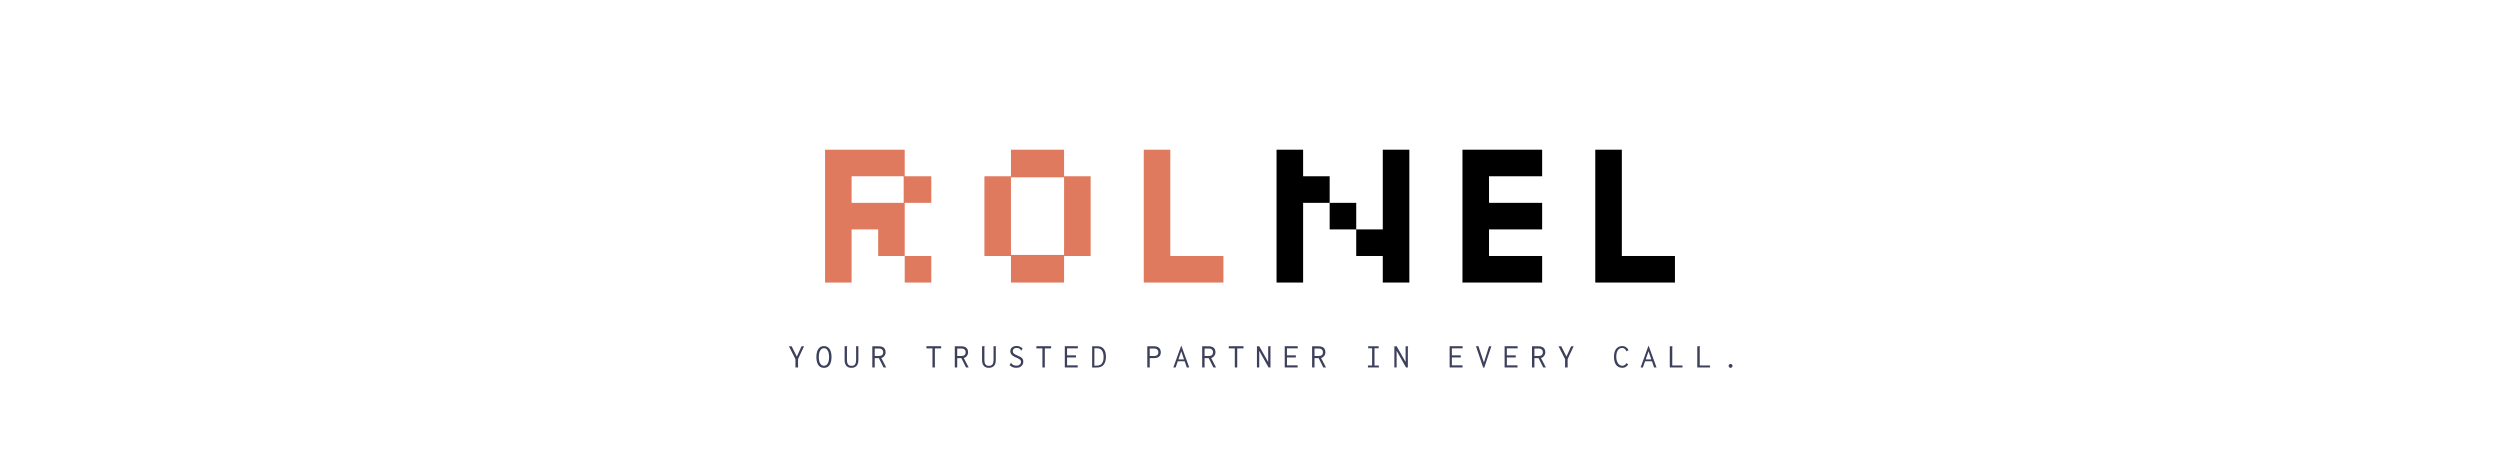
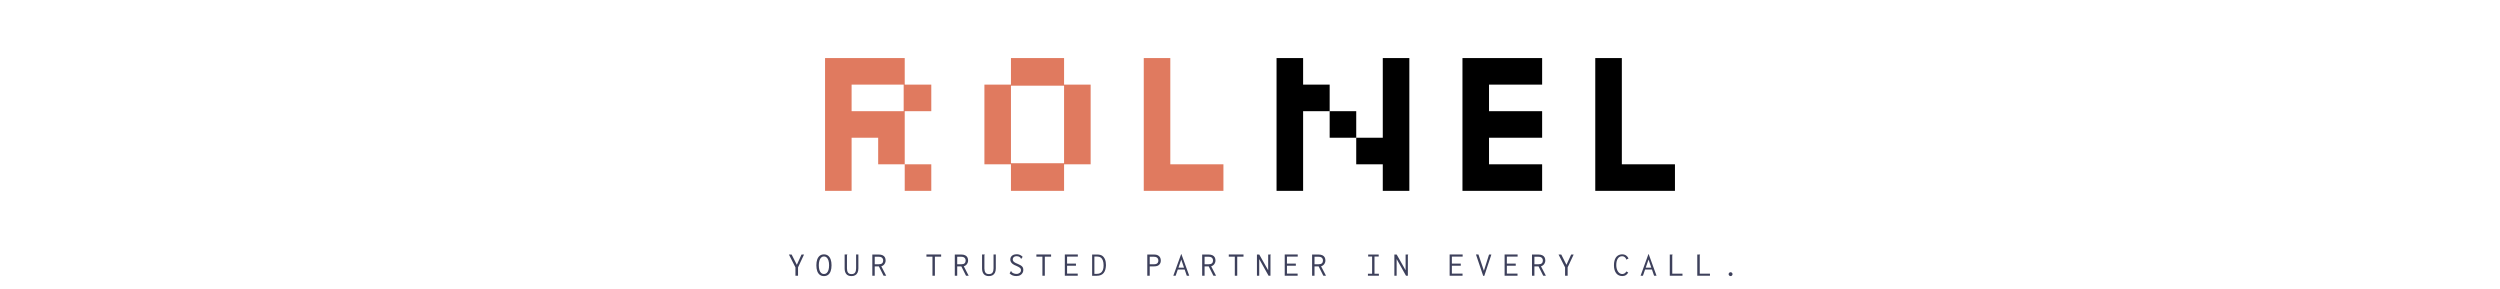
- <svg xmlns="http://www.w3.org/2000/svg" width="159px" height="30px" viewBox="0 0 754 87" version="1.1">
-   <g id="surface1">
-     <path style=" stroke:none;fill-rule:nonzero;fill:rgb(87.843%,47.843%,37.255%);fill-opacity:1;" d="M 256.844 57.586 L 248.836 57.586 L 248.836 17.52 L 272.863 17.52 L 272.863 25.531 L 280.875 25.531 L 280.875 33.547 L 272.863 33.547 L 272.863 49.574 L 280.875 49.574 L 280.875 57.586 L 272.863 57.586 L 272.863 49.574 L 264.855 49.574 L 264.855 41.559 L 256.844 41.559 Z M 256.844 25.531 L 256.844 33.547 L 272.547 33.547 L 272.547 25.531 Z M 320.926 57.586 L 304.906 57.586 L 304.906 49.574 L 296.898 49.574 L 296.898 25.531 L 304.906 25.531 L 304.906 17.52 L 320.926 17.52 L 320.926 25.531 L 328.938 25.531 L 328.938 49.574 L 320.926 49.574 Z M 304.906 25.855 L 304.906 49.254 L 320.926 49.254 L 320.926 25.855 Z M 368.984 57.586 L 344.957 57.586 L 344.957 17.52 L 352.965 17.52 L 352.965 49.574 L 368.984 49.574 Z M 368.984 57.586 " />
-     <path style=" stroke:none;fill-rule:nonzero;fill:rgb(0%,0%,0%);fill-opacity:1;" d="M 393.02 57.586 L 385.008 57.586 L 385.008 17.52 L 393.02 17.52 L 393.02 25.531 L 401.027 25.531 L 401.027 33.547 L 409.039 33.547 L 409.039 41.559 L 417.047 41.559 L 417.047 17.52 L 425.059 17.52 L 425.059 57.586 L 417.047 57.586 L 417.047 49.574 L 409.039 49.574 L 409.039 41.559 L 401.027 41.559 L 401.027 33.547 L 393.02 33.547 Z M 465.109 57.586 L 441.078 57.586 L 441.078 17.52 L 465.109 17.52 L 465.109 25.531 L 449.086 25.531 L 449.086 33.547 L 465.109 33.547 L 465.109 41.559 L 449.086 41.559 L 449.086 49.574 L 465.109 49.574 Z M 505.164 57.586 L 481.133 57.586 L 481.133 17.52 L 489.145 17.52 L 489.145 49.574 L 505.164 49.574 Z M 505.164 57.586 " />
-     <path style=" stroke:none;fill-rule:nonzero;fill:rgb(23.922%,25.098%,35.686%);fill-opacity:1;" d="M 240.688 83.203 L 239.902 83.203 L 239.902 80.672 L 237.934 76.797 L 238.754 76.797 L 240.324 79.902 L 241.742 76.797 L 242.5 76.797 L 240.688 80.672 Z M 248.504 83.309 C 248.016 83.309 247.602 83.184 247.262 82.926 C 246.918 82.672 246.656 82.301 246.477 81.812 C 246.301 81.32 246.215 80.727 246.215 80.031 C 246.215 79.352 246.301 78.766 246.477 78.277 C 246.656 77.789 246.918 77.41 247.262 77.148 C 247.602 76.883 248.016 76.75 248.504 76.75 C 248.996 76.75 249.41 76.883 249.75 77.148 C 250.09 77.41 250.348 77.789 250.527 78.277 C 250.703 78.766 250.793 79.352 250.793 80.031 C 250.793 80.727 250.703 81.32 250.527 81.812 C 250.348 82.301 250.09 82.672 249.75 82.926 C 249.41 83.184 248.996 83.309 248.504 83.309 M 248.504 82.684 C 248.832 82.684 249.113 82.578 249.34 82.375 C 249.566 82.168 249.742 81.867 249.867 81.473 C 249.992 81.078 250.055 80.598 250.055 80.031 C 250.055 79.488 249.992 79.02 249.867 78.625 C 249.742 78.23 249.566 77.926 249.34 77.707 C 249.113 77.488 248.832 77.379 248.504 77.379 C 248.18 77.379 247.902 77.488 247.672 77.707 C 247.438 77.926 247.258 78.23 247.137 78.625 C 247.016 79.02 246.953 79.488 246.953 80.031 C 246.953 80.598 247.016 81.078 247.137 81.473 C 247.258 81.867 247.438 82.168 247.672 82.375 C 247.902 82.578 248.18 82.684 248.504 82.684 M 256.805 83.309 C 256.121 83.309 255.605 83.105 255.258 82.695 C 254.914 82.289 254.738 81.719 254.738 80.984 L 254.738 76.789 L 255.539 76.789 L 255.539 76.863 C 255.5 76.906 255.473 76.949 255.465 76.996 C 255.449 77.043 255.445 77.129 255.445 77.246 L 255.445 80.996 C 255.445 81.516 255.547 81.93 255.746 82.238 C 255.949 82.547 256.305 82.703 256.812 82.703 C 257.328 82.703 257.684 82.547 257.891 82.238 C 258.098 81.93 258.199 81.508 258.199 80.965 L 258.199 76.789 L 258.887 76.789 L 258.887 80.953 C 258.887 81.496 258.801 81.941 258.629 82.285 C 258.461 82.633 258.219 82.887 257.906 83.055 C 257.594 83.223 257.227 83.309 256.805 83.309 M 263.82 83.203 L 263.09 83.203 L 263.09 76.797 L 264.977 76.797 C 265.488 76.797 265.898 76.871 266.207 77.023 C 266.52 77.176 266.746 77.387 266.891 77.66 C 267.035 77.934 267.105 78.258 267.105 78.625 C 267.105 78.867 267.051 79.105 266.945 79.344 C 266.84 79.586 266.691 79.797 266.496 79.973 C 266.301 80.152 266.066 80.273 265.801 80.344 L 267.281 83.203 L 266.48 83.203 L 265.062 80.371 L 263.82 80.371 Z M 263.82 77.477 L 263.82 79.738 L 265.062 79.738 C 265.52 79.738 265.855 79.637 266.059 79.434 C 266.266 79.23 266.367 78.961 266.367 78.625 C 266.367 78.414 266.32 78.219 266.23 78.043 C 266.145 77.871 266.004 77.73 265.809 77.629 C 265.621 77.527 265.371 77.477 265.062 77.477 Z M 281.961 83.203 L 281.23 83.203 L 281.23 77.438 L 279.414 77.438 L 279.414 76.785 L 283.852 76.785 L 283.852 77.438 L 281.961 77.438 Z M 288.695 83.203 L 287.965 83.203 L 287.965 76.797 L 289.852 76.797 C 290.363 76.797 290.77 76.871 291.082 77.023 C 291.395 77.176 291.621 77.387 291.766 77.66 C 291.91 77.934 291.98 78.258 291.98 78.625 C 291.98 78.867 291.93 79.105 291.824 79.344 C 291.715 79.586 291.566 79.797 291.371 79.973 C 291.172 80.152 290.941 80.273 290.676 80.344 L 292.156 83.203 L 291.355 83.203 L 289.938 80.371 L 288.695 80.371 Z M 288.695 77.477 L 288.695 79.738 L 289.938 79.738 C 290.395 79.738 290.727 79.637 290.934 79.434 C 291.141 79.23 291.242 78.961 291.242 78.625 C 291.242 78.414 291.199 78.219 291.109 78.043 C 291.02 77.871 290.875 77.73 290.684 77.629 C 290.496 77.527 290.246 77.477 289.938 77.477 Z M 298.25 83.309 C 297.566 83.309 297.051 83.105 296.707 82.695 C 296.359 82.289 296.188 81.719 296.188 80.984 L 296.188 76.789 L 296.988 76.789 L 296.988 76.863 C 296.949 76.906 296.922 76.949 296.91 76.996 C 296.902 77.043 296.898 77.129 296.898 77.246 L 296.898 80.996 C 296.898 81.516 296.996 81.93 297.199 82.238 C 297.402 82.547 297.758 82.703 298.262 82.703 C 298.777 82.703 299.137 82.547 299.344 82.238 C 299.547 81.93 299.652 81.508 299.652 80.965 L 299.652 76.789 L 300.336 76.789 L 300.336 80.953 C 300.336 81.496 300.25 81.941 300.082 82.285 C 299.91 82.633 299.668 82.887 299.355 83.055 C 299.043 83.223 298.676 83.309 298.25 83.309 M 306.5 83.301 C 306.082 83.301 305.707 83.23 305.379 83.094 C 305.047 82.957 304.754 82.754 304.5 82.488 L 304.871 81.836 L 304.91 81.746 L 304.984 81.785 C 304.996 81.836 305.012 81.887 305.031 81.945 C 305.051 82.004 305.102 82.074 305.18 82.16 C 305.355 82.309 305.562 82.43 305.801 82.516 C 306.035 82.605 306.301 82.648 306.602 82.648 C 306.793 82.648 306.973 82.617 307.137 82.559 C 307.297 82.504 307.434 82.426 307.555 82.324 C 307.672 82.227 307.766 82.113 307.828 81.977 C 307.895 81.844 307.926 81.703 307.926 81.551 C 307.926 81.434 307.918 81.328 307.895 81.234 C 307.871 81.137 307.828 81.047 307.762 80.969 C 307.695 80.891 307.609 80.812 307.496 80.734 C 307.391 80.656 307.25 80.57 307.078 80.48 C 306.906 80.391 306.703 80.297 306.461 80.191 C 306.016 80.023 305.668 79.836 305.41 79.633 C 305.152 79.43 304.969 79.219 304.867 78.992 C 304.758 78.766 304.703 78.531 304.703 78.293 C 304.703 77.977 304.781 77.699 304.938 77.465 C 305.098 77.227 305.324 77.043 305.613 76.906 C 305.902 76.777 306.25 76.711 306.656 76.711 C 306.887 76.711 307.113 76.742 307.332 76.805 C 307.547 76.871 307.746 76.961 307.934 77.078 C 308.121 77.195 308.289 77.34 308.43 77.508 L 308.031 78.047 L 307.973 78.125 L 307.906 78.086 C 307.902 78.031 307.887 77.977 307.867 77.922 C 307.848 77.867 307.797 77.801 307.723 77.715 C 307.559 77.559 307.383 77.449 307.199 77.391 C 307.016 77.332 306.797 77.305 306.543 77.305 C 306.371 77.305 306.219 77.328 306.082 77.379 C 305.949 77.426 305.836 77.496 305.742 77.582 C 305.645 77.672 305.574 77.773 305.52 77.887 C 305.469 78 305.441 78.117 305.441 78.238 C 305.441 78.355 305.457 78.465 305.488 78.562 C 305.512 78.656 305.559 78.746 305.629 78.836 C 305.695 78.926 305.793 79.016 305.914 79.105 C 306.031 79.191 306.18 79.281 306.363 79.371 C 306.543 79.461 306.766 79.559 307.027 79.656 C 307.34 79.789 307.602 79.918 307.809 80.043 C 308.02 80.172 308.184 80.305 308.305 80.445 C 308.426 80.586 308.512 80.738 308.562 80.902 C 308.613 81.066 308.637 81.25 308.637 81.449 C 308.637 81.742 308.562 82.031 308.418 82.316 C 308.27 82.598 308.039 82.836 307.723 83.02 C 307.41 83.207 307 83.301 306.5 83.301 M 315.117 83.203 L 314.391 83.203 L 314.391 77.438 L 312.574 77.438 L 312.574 76.785 L 317.012 76.785 L 317.012 77.438 L 315.117 77.438 Z M 325.043 83.203 L 321.148 83.203 L 321.148 76.785 L 325.074 76.785 L 325.074 77.422 L 321.828 77.422 L 321.828 79.531 L 324.512 79.531 L 324.512 80.188 L 321.828 80.188 L 321.828 82.559 L 325.043 82.559 Z M 330.758 83.211 L 329.387 83.211 L 329.387 76.797 L 330.879 76.797 C 331.246 76.797 331.559 76.828 331.812 76.898 C 332.066 76.965 332.285 77.062 332.461 77.191 C 332.641 77.32 332.797 77.48 332.934 77.672 C 333.078 77.863 333.195 78.078 333.285 78.316 C 333.379 78.559 333.449 78.82 333.492 79.105 C 333.539 79.391 333.559 79.699 333.559 80.035 C 333.539 80.527 333.477 80.969 333.363 81.359 C 333.254 81.75 333.09 82.082 332.871 82.355 C 332.652 82.629 332.371 82.84 332.023 82.992 C 331.68 83.137 331.258 83.211 330.758 83.211 M 330.066 77.402 L 330.066 82.645 L 330.723 82.645 C 331.215 82.645 331.617 82.543 331.93 82.344 C 332.246 82.145 332.477 81.855 332.625 81.473 C 332.777 81.09 332.848 80.621 332.84 80.074 C 332.84 79.512 332.773 79.035 332.637 78.637 C 332.5 78.238 332.285 77.934 331.996 77.719 C 331.703 77.508 331.316 77.402 330.836 77.402 Z M 346.758 83.203 L 346.02 83.203 L 346.02 76.797 L 348.074 76.797 C 348.555 76.797 348.941 76.879 349.234 77.043 C 349.531 77.207 349.75 77.426 349.887 77.695 C 350.027 77.965 350.098 78.27 350.098 78.605 C 350.098 78.855 350.062 79.082 349.988 79.297 C 349.91 79.508 349.793 79.695 349.629 79.859 C 349.469 80.023 349.266 80.152 349.02 80.242 C 348.773 80.328 348.477 80.371 348.129 80.371 L 346.758 80.371 Z M 346.758 77.477 L 346.758 79.738 L 348.043 79.738 C 348.359 79.738 348.609 79.691 348.801 79.598 C 348.996 79.504 349.137 79.375 349.223 79.207 C 349.316 79.039 349.359 78.844 349.359 78.625 C 349.359 78.414 349.316 78.223 349.223 78.055 C 349.137 77.879 348.996 77.738 348.801 77.633 C 348.609 77.527 348.359 77.477 348.055 77.477 Z M 357.207 80.77 L 357.371 81.32 L 355.051 81.32 L 355.191 80.77 Z M 357.934 83.195 L 356.262 78.32 L 354.574 83.195 L 353.871 83.195 L 356.234 76.68 L 356.312 76.68 L 358.676 83.195 Z M 363.301 83.203 L 362.574 83.203 L 362.574 76.797 L 364.465 76.797 C 364.973 76.797 365.379 76.871 365.695 77.023 C 366.004 77.176 366.23 77.387 366.375 77.66 C 366.516 77.934 366.59 78.258 366.59 78.625 C 366.59 78.867 366.535 79.105 366.434 79.344 C 366.324 79.586 366.172 79.797 365.977 79.973 C 365.785 80.152 365.555 80.273 365.289 80.344 L 366.766 83.203 L 365.961 83.203 L 364.543 80.371 L 363.301 80.371 Z M 363.301 77.477 L 363.301 79.738 L 364.543 79.738 C 365.004 79.738 365.336 79.637 365.543 79.434 C 365.746 79.23 365.852 78.961 365.852 78.625 C 365.852 78.414 365.805 78.219 365.719 78.043 C 365.629 77.871 365.488 77.73 365.297 77.629 C 365.105 77.527 364.855 77.477 364.543 77.477 Z M 373.148 83.203 L 372.418 83.203 L 372.418 77.438 L 370.602 77.438 L 370.602 76.785 L 375.043 76.785 L 375.043 77.438 L 373.148 77.438 Z M 379.094 83.203 L 379.094 76.797 L 379.793 76.797 L 382.48 81.547 L 382.48 76.797 L 383.266 76.797 L 383.266 76.867 C 383.223 76.91 383.195 76.957 383.188 77 C 383.176 77.051 383.172 77.133 383.172 77.25 L 383.172 83.203 L 382.605 83.203 L 379.781 78.164 L 379.781 83.203 Z M 391.367 83.203 L 387.473 83.203 L 387.473 76.785 L 391.395 76.785 L 391.395 77.422 L 388.148 77.422 L 388.148 79.531 L 390.828 79.531 L 390.828 80.188 L 388.148 80.188 L 388.148 82.559 L 391.367 82.559 Z M 396.457 83.203 L 395.73 83.203 L 395.73 76.797 L 397.617 76.797 C 398.125 76.797 398.535 76.871 398.844 77.023 C 399.156 77.176 399.387 77.387 399.531 77.66 C 399.672 77.934 399.746 78.258 399.746 78.625 C 399.746 78.867 399.691 79.105 399.59 79.344 C 399.48 79.586 399.328 79.797 399.133 79.973 C 398.938 80.152 398.707 80.273 398.438 80.344 L 399.922 83.203 L 399.117 83.203 L 397.699 80.371 L 396.457 80.371 Z M 396.457 77.477 L 396.457 79.738 L 397.699 79.738 C 398.16 79.738 398.492 79.637 398.699 79.434 C 398.902 79.23 399.008 78.961 399.008 78.625 C 399.008 78.414 398.961 78.219 398.875 78.043 C 398.781 77.871 398.645 77.73 398.453 77.629 C 398.262 77.527 398.012 77.477 397.699 77.477 Z M 415.871 83.203 L 412.566 83.203 L 412.566 82.594 L 413.828 82.594 L 413.828 77.402 L 412.641 77.402 L 412.641 76.797 L 415.812 76.797 L 415.812 77.402 L 414.547 77.402 L 414.547 82.605 L 415.871 82.605 Z M 420.539 83.203 L 420.539 76.797 L 421.234 76.797 L 423.93 81.547 L 423.93 76.797 L 424.707 76.797 L 424.707 76.867 C 424.668 76.91 424.641 76.957 424.629 77 C 424.621 77.051 424.613 77.133 424.613 77.25 L 424.613 83.203 L 424.051 83.203 L 421.223 78.164 L 421.223 83.203 Z M 441.105 83.203 L 437.211 83.203 L 437.211 76.785 L 441.133 76.785 L 441.133 77.422 L 437.887 77.422 L 437.887 79.531 L 440.57 79.531 L 440.57 80.188 L 437.887 80.188 L 437.887 82.559 L 441.105 82.559 Z M 447.66 83.242 L 447.328 83.242 L 445.148 76.785 L 445.898 76.785 L 447.543 81.707 L 449.098 76.797 L 449.801 76.797 Z M 457.684 83.203 L 453.789 83.203 L 453.789 76.785 L 457.711 76.785 L 457.711 77.422 L 454.469 77.422 L 454.469 79.531 L 457.148 79.531 L 457.148 80.188 L 454.469 80.188 L 454.469 82.559 L 457.684 82.559 Z M 462.781 83.203 L 462.051 83.203 L 462.051 76.797 L 463.938 76.797 C 464.445 76.797 464.852 76.871 465.168 77.023 C 465.48 77.176 465.707 77.387 465.852 77.66 C 465.996 77.934 466.066 78.258 466.066 78.625 C 466.066 78.867 466.012 79.105 465.906 79.344 C 465.801 79.586 465.652 79.797 465.453 79.973 C 465.258 80.152 465.027 80.273 464.762 80.344 L 466.238 83.203 L 465.441 83.203 L 464.023 80.371 L 462.781 80.371 Z M 462.781 77.477 L 462.781 79.738 L 464.023 79.738 C 464.48 79.738 464.812 79.637 465.02 79.434 C 465.227 79.23 465.328 78.961 465.328 78.625 C 465.328 78.414 465.281 78.219 465.191 78.043 C 465.102 77.871 464.961 77.73 464.77 77.629 C 464.578 77.527 464.328 77.477 464.023 77.477 Z M 472.801 83.203 L 472.023 83.203 L 472.023 80.672 L 470.055 76.797 L 470.875 76.797 L 472.445 79.902 L 473.863 76.797 L 474.621 76.797 L 472.801 80.672 Z M 489.277 83.301 C 488.93 83.301 488.602 83.234 488.301 83.109 C 488 82.98 487.734 82.785 487.504 82.516 C 487.273 82.25 487.094 81.91 486.965 81.5 C 486.832 81.086 486.77 80.598 486.77 80.031 C 486.77 79.531 486.816 79.094 486.914 78.719 C 487.008 78.348 487.137 78.035 487.301 77.777 C 487.469 77.523 487.656 77.32 487.867 77.172 C 488.082 77.023 488.301 76.914 488.535 76.844 C 488.77 76.777 489.004 76.742 489.234 76.742 C 489.699 76.742 490.098 76.855 490.426 77.082 C 490.758 77.316 491.004 77.621 491.164 78.004 L 490.551 78.293 L 490.457 78.332 L 490.426 78.262 C 490.445 78.207 490.445 78.156 490.426 78.113 C 490.406 78.07 490.371 78 490.316 77.902 C 490.141 77.668 489.965 77.516 489.785 77.438 C 489.605 77.355 489.414 77.312 489.215 77.312 C 488.945 77.312 488.707 77.375 488.488 77.496 C 488.273 77.617 488.09 77.789 487.938 78.02 C 487.781 78.25 487.664 78.527 487.586 78.855 C 487.508 79.184 487.469 79.559 487.469 79.977 C 487.469 80.379 487.512 80.746 487.605 81.078 C 487.699 81.406 487.828 81.691 487.984 81.93 C 488.145 82.172 488.336 82.355 488.555 82.488 C 488.77 82.617 489 82.684 489.242 82.684 C 489.418 82.684 489.582 82.652 489.742 82.59 C 489.906 82.527 490.055 82.438 490.191 82.316 C 490.328 82.195 490.445 82.055 490.539 81.898 L 491.074 82.246 C 490.867 82.59 490.621 82.852 490.336 83.031 C 490.047 83.211 489.695 83.301 489.277 83.301 M 498.141 80.77 L 498.309 81.32 L 495.984 81.32 L 496.125 80.77 Z M 498.871 83.195 L 497.199 78.32 L 495.508 83.195 L 494.801 83.195 L 497.164 76.68 L 497.246 76.68 L 499.609 83.195 Z M 503.605 83.203 L 503.605 76.797 L 504.445 76.797 L 504.445 76.867 C 504.406 76.91 504.383 76.957 504.375 77 C 504.359 77.051 504.355 77.133 504.355 77.25 L 504.355 82.586 L 507.438 82.586 L 507.438 83.203 Z M 511.898 83.203 L 511.898 76.797 L 512.738 76.797 L 512.738 76.867 C 512.695 76.91 512.668 76.957 512.66 77 C 512.648 77.051 512.645 77.133 512.645 77.25 L 512.645 82.586 L 515.727 82.586 L 515.727 83.203 Z M 521.949 83.309 C 521.781 83.309 521.645 83.25 521.527 83.133 C 521.41 83.016 521.352 82.879 521.352 82.723 C 521.352 82.566 521.41 82.43 521.527 82.312 C 521.645 82.191 521.781 82.133 521.949 82.133 C 522.105 82.133 522.242 82.191 522.359 82.312 C 522.473 82.43 522.531 82.566 522.531 82.723 C 522.531 82.879 522.473 83.016 522.359 83.133 C 522.242 83.25 522.105 83.309 521.949 83.309 " />
+ <svg xmlns="http://www.w3.org/2000/svg" xml:space="preserve" width="1500" height="173" data-id="lg_CMqOIGLsUggiCRsQ2o" data-version="1" viewBox="0 0 1500 173">
+   <g data-padding="20">
+     <g transform="translate(10 2.322)scale(.97315)">
+       <rect width="560" height="148.03" x="79.914" y="-270.96" fill="none" rx="0" ry="0" transform="translate(400.5 271.08)" />
+       <path fill="#e07a5f" d="M514.784 115.285h-16.37v-81.87h49.12v16.37h16.38v16.38h-16.38v32.75h16.38v16.37h-16.38v-16.37h-16.37v-16.38h-16.38Zm0-65.5v16.38h32.1v-16.38Zm131 65.5h-32.75v-16.37h-16.37v-49.13h16.37v-16.37h32.75v16.37h16.38v49.13h-16.38Zm-32.75-64.84v47.81h32.75v-47.81Zm131 64.84h-49.12v-81.87h16.37v65.5h32.75Z" />
+       <path d="M793.164 115.285h-16.38v-81.87h16.38v16.37h16.37v16.38h16.38v16.37h16.37v-49.12h16.38v81.87h-16.38v-16.37h-16.37v-16.38h-16.38v-16.37h-16.37Zm147.37 0h-49.12v-81.87h49.12v16.37h-32.75v16.38h32.75v16.37h-32.75v16.38h32.75Zm81.89 0h-49.13v-81.87h16.38v65.5h32.75Z" />
+       <rect width="745.089" height="23.73" x="-12.631" y="-208.81" fill="none" rx="0" ry="0" transform="translate(400.5 357.96)" />
+       <path fill="#3d405b" d="M481.754 167.625h-1.6v-5.17l-4.03-7.92h1.68l3.21 6.35 2.9-6.35h1.55l-3.71 7.92Zm15.98.22q-1.49 0-2.54-.78t-1.6-2.28q-.54-1.5-.54-3.64 0-2.08.54-3.58.55-1.5 1.6-2.31t2.54-.81q1.51 0 2.55.81t1.59 2.31q.54 1.5.54 3.58 0 2.14-.54 3.64-.55 1.5-1.59 2.28t-2.55.78m0-1.28q1.01 0 1.71-.63t1.08-1.84.38-2.95q0-1.66-.38-2.87t-1.08-1.88-1.71-.67q-.99 0-1.7.67-.72.67-1.09 1.88-.38 1.21-.38 2.87 0 1.74.38 2.95.37 1.21 1.09 1.84.71.63 1.7.63m16.97 1.28q-2.1 0-3.16-1.25t-1.06-3.5v-8.57h1.63v.15q-.12.13-.15.27-.04.15-.04.51v7.66q0 1.6.62 2.54.62.95 2.18.95 1.57 0 2.2-.95.63-.94.63-2.6v-8.53h1.41v8.51q0 1.66-.53 2.72-.52 1.06-1.48 1.57-.95.52-2.25.52m14.34-.22h-1.49v-13.09h3.86q1.56 0 2.51.47.96.46 1.4 1.3t.44 1.97q0 .74-.33 1.47-.32.74-.92 1.28-.6.55-1.42.76l3.03 5.84h-1.64l-2.9-5.78h-2.54Zm0-11.7v4.62h2.54q1.41 0 2.04-.62t.63-1.65q0-.65-.28-1.19-.27-.53-.86-.85-.58-.31-1.53-.31Zm37.09 11.7h-1.5v-11.78h-3.71v-1.33h9.07v1.33h-3.86Zm13.76 0h-1.49v-13.09h3.86q1.56 0 2.51.47.96.46 1.4 1.3t.44 1.97q0 .74-.32 1.47-.33.74-.93 1.28-.6.55-1.42.76l3.03 5.84h-1.64l-2.9-5.78h-2.54Zm0-11.7v4.62h2.54q1.41 0 2.04-.62t.63-1.65q0-.65-.27-1.19-.28-.53-.87-.85-.58-.31-1.53-.31Zm19.54 11.92q-2.1 0-3.16-1.25t-1.06-3.5v-8.57h1.64v.15q-.13.13-.16.27-.03.15-.03.51v7.66q0 1.6.62 2.54.62.95 2.17.95 1.58 0 2.21-.95.63-.94.63-2.6v-8.53h1.4v8.51q0 1.66-.52 2.72-.53 1.06-1.48 1.57-.96.52-2.26.52m16.86-.02q-1.28 0-2.29-.42-1.02-.42-1.8-1.24l.76-1.33.08-.18.15.08q.04.15.1.32.06.18.3.44.54.46 1.27.73.72.27 1.64.27.59 0 1.09-.18.49-.17.86-.48.36-.3.56-.71t.2-.87q0-.36-.07-.65-.07-.3-.27-.54t-.54-.48q-.33-.24-.86-.52-.52-.27-1.26-.59-1.36-.52-2.15-1.14t-1.11-1.31q-.33-.7-.33-1.43 0-.97.48-1.69.49-.73 1.38-1.14.89-.4 2.13-.4.71 0 1.38.19.66.2 1.23.56.58.36 1.02.88l-.82 1.1-.12.16-.13-.08q-.02-.17-.08-.34-.07-.16-.3-.42-.5-.48-1.07-.66-.56-.18-1.34-.18-.53 0-.94.15t-.7.42-.45.62-.16.72q0 .36.09.66.08.29.29.56.21.28.58.55.36.27.92.54.56.28 1.36.59.96.4 1.6.79t1.01.82.53.93q.15.51.15 1.12 0 .9-.45 1.77t-1.42 1.44q-.96.57-2.5.57m17.62-.2h-1.49v-11.78h-3.71v-1.33h9.07v1.33h-3.87Zm20.29 0h-7.96v-13.11h8.02v1.3h-6.63v4.31h5.48v1.34h-5.48v4.85h6.57Zm11.68.02h-2.8v-13.11h3.05q1.13 0 1.91.21t1.32.6q.55.39.97.98.44.59.72 1.32.29.74.42 1.61.14.87.14 1.9-.06 1.51-.4 2.71-.34 1.19-1.01 2.03t-1.73 1.3q-1.06.45-2.59.45m-1.41-11.87v10.71h1.34q1.51 0 2.47-.61t1.42-1.78q.46-1.18.44-2.86 0-1.72-.42-2.94t-1.31-1.87q-.9-.65-2.37-.65Zm34.12 11.85h-1.51v-13.09h4.2q1.47 0 2.37.51.91.5 1.34 1.33t.43 1.86q0 .76-.23 1.41t-.73 1.15q-.49.51-1.25.78-.75.27-1.82.27h-2.8Zm0-11.7v4.62h2.63q.96 0 1.55-.28.59-.29.86-.8.28-.52.28-1.19 0-.65-.28-1.17-.27-.53-.86-.86-.59-.32-1.53-.32Zm21.36 6.73.34 1.13h-4.75l.29-1.13Zm1.49 4.96-3.42-9.96-3.45 9.96h-1.44l4.83-13.32h.16l4.83 13.32Zm10.97.01h-1.49v-13.09h3.87q1.55 0 2.51.47.95.46 1.39 1.3t.44 1.97q0 .74-.32 1.47-.33.74-.93 1.28-.59.55-1.41.76l3.02 5.84h-1.64l-2.9-5.78h-2.54Zm0-11.7v4.62h2.54q1.41 0 2.04-.62t.63-1.65q0-.65-.27-1.19-.27-.53-.86-.85-.59-.31-1.54-.31Zm20.13 11.7h-1.49v-11.78h-3.72v-1.33h9.08v1.33h-3.87Zm12.15 0v-13.09h1.43l5.5 9.71v-9.71h1.6v.15q-.13.13-.16.27-.03.15-.03.51v12.16h-1.16l-5.77-10.29v10.29Zm25.09 0h-7.96v-13.11h8.02v1.3h-6.64v4.31h5.48v1.34h-5.48v4.85h6.58Zm10.41 0h-1.49v-13.09h3.86q1.56 0 2.51.47.96.46 1.4 1.3t.44 1.97q0 .74-.32 1.47-.33.74-.93 1.28-.6.55-1.42.76l3.03 5.84h-1.64l-2.9-5.78h-2.54Zm0-11.7v4.62h2.54q1.41 0 2.04-.62t.63-1.65q0-.65-.27-1.19-.28-.53-.86-.85-.59-.31-1.54-.31Zm39.69 11.7h-6.76v-1.24h2.58v-10.61h-2.43v-1.24h6.49v1.24h-2.59v10.63h2.71Zm9.54 0v-13.09h1.42l5.51 9.71v-9.71h1.59v.15q-.12.13-.16.27-.03.15-.03.51v12.16h-1.15l-5.78-10.29v10.29Zm42.04 0h-7.96v-13.11h8.02v1.3h-6.64v4.31h5.49v1.34h-5.49v4.85h6.58Zm13.4.08h-.68l-4.45-13.19h1.53l3.36 10.06 3.18-10.04h1.44Zm20.49-.08h-7.96v-13.11h8.02v1.3h-6.63v4.31h5.48v1.34h-5.48v4.85h6.57Zm10.42 0h-1.49v-13.09h3.86q1.55 0 2.51.47.96.46 1.4 1.3t.44 1.97q0 .74-.33 1.47-.32.74-.92 1.28-.6.55-1.42.76l3.02 5.84h-1.63l-2.9-5.78h-2.54Zm0-11.7v4.62h2.54q1.41 0 2.04-.62t.63-1.65q0-.65-.28-1.19-.27-.53-.86-.85-.59-.31-1.53-.31Zm20.49 11.7h-1.59v-5.17l-4.03-7.92h1.68l3.21 6.35 2.9-6.35h1.55l-3.72 7.92Zm33.68.2q-1.07 0-2-.39-.92-.39-1.63-1.21-.7-.82-1.1-2.08t-.4-3q0-1.53.3-2.68.29-1.14.79-1.92.51-.78 1.16-1.24t1.36-.67q.72-.21 1.43-.21 1.43 0 2.44.7 1.01.71 1.51 1.88l-1.26.59-.19.08-.06-.14q.06-.17 0-.31-.06-.13-.23-.43-.53-.71-1.08-.95-.56-.25-1.17-.25-.82 0-1.48.37t-1.13 1.07q-.48.71-.72 1.71-.24 1.01-.24 2.29 0 1.24.28 2.25.29 1.01.78 1.74.49.74 1.16 1.14.66.4 1.41.4.53 0 1.02-.19.5-.19.92-.56t.71-.85l1.09.71q-.63 1.05-1.51 1.6t-2.16.55m18.12-5.17.34 1.13h-4.75l.29-1.13Zm1.49 4.96-3.42-9.96-3.45 9.96h-1.45l4.83-13.32h.17l4.83 13.32Zm9.68.01v-13.09h1.72v.15q-.12.13-.15.27-.04.15-.04.51v10.9h6.3v1.26Zm16.95 0v-13.09h1.72v.15q-.13.13-.16.27-.03.15-.03.51v10.9h6.3v1.26Zm20.55.22q-.51 0-.86-.36-.36-.36-.36-.84t.36-.84q.35-.36.86-.36.48 0 .84.36.35.36.35.84t-.35.84q-.36.36-.84.36" />
+     </g>
+     <path fill="transparent" stroke="transparent" d="M377.5 0h745v173h-745z" />
  </g>
</svg>
